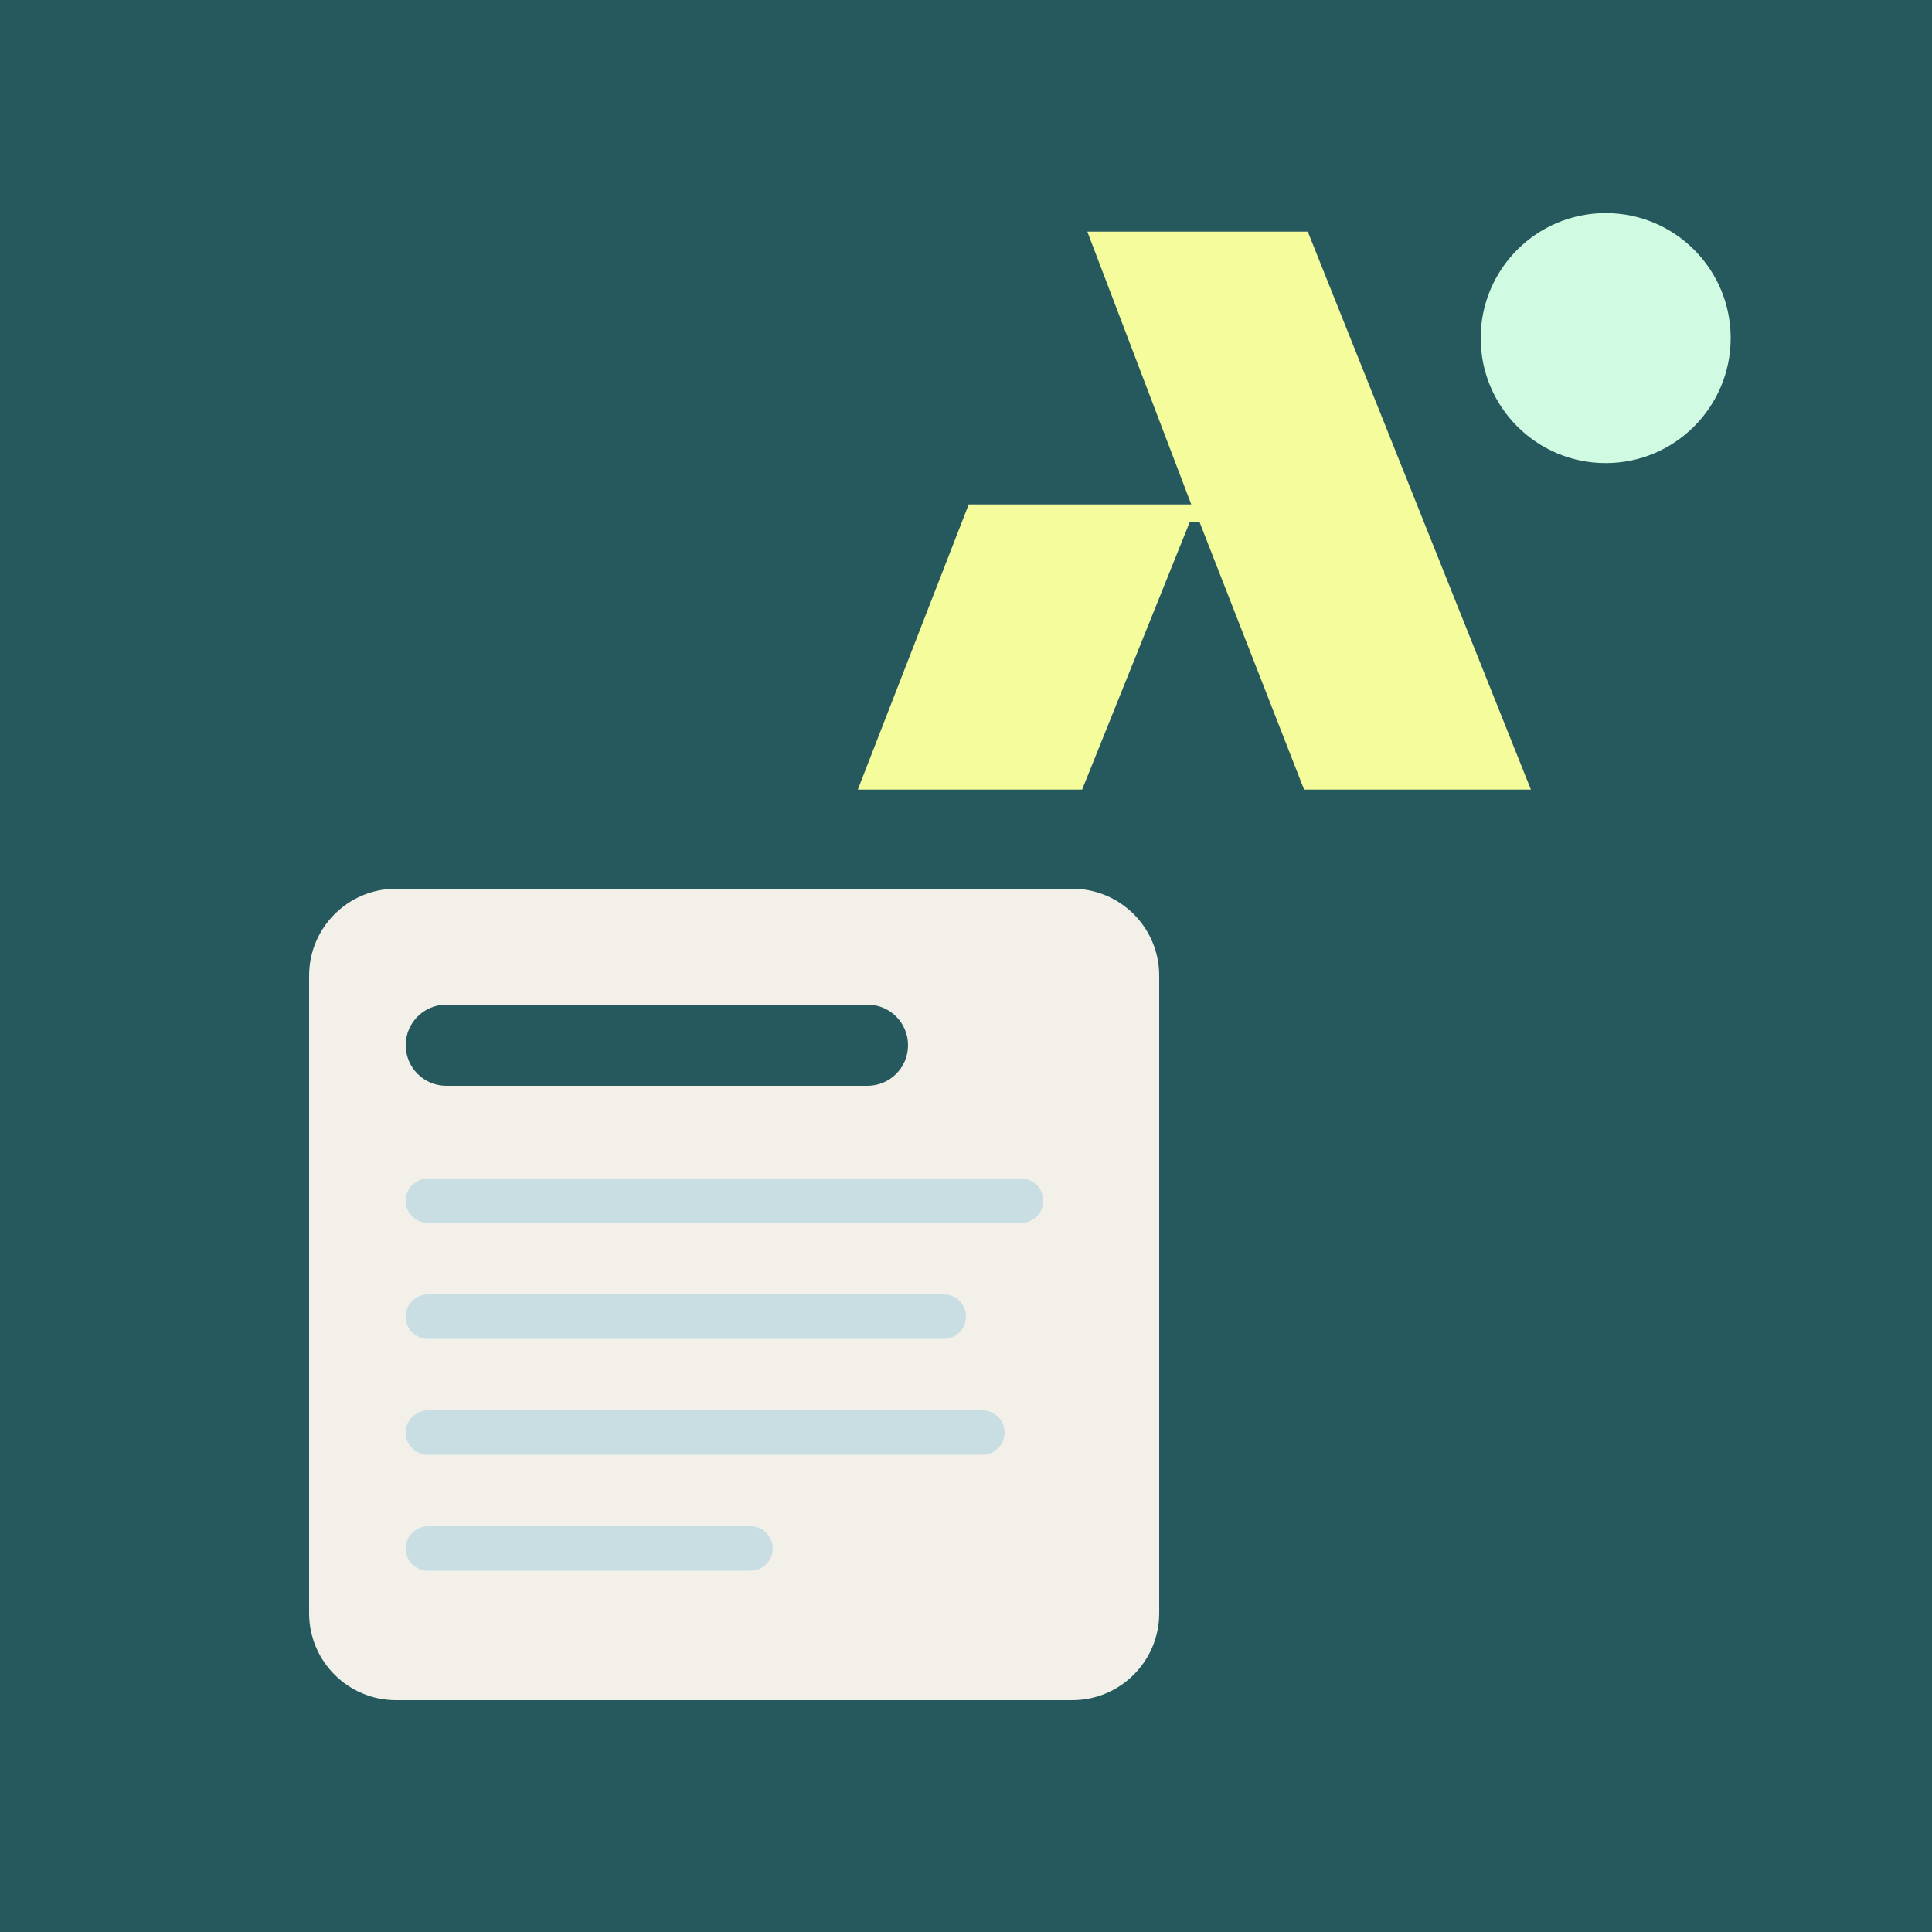
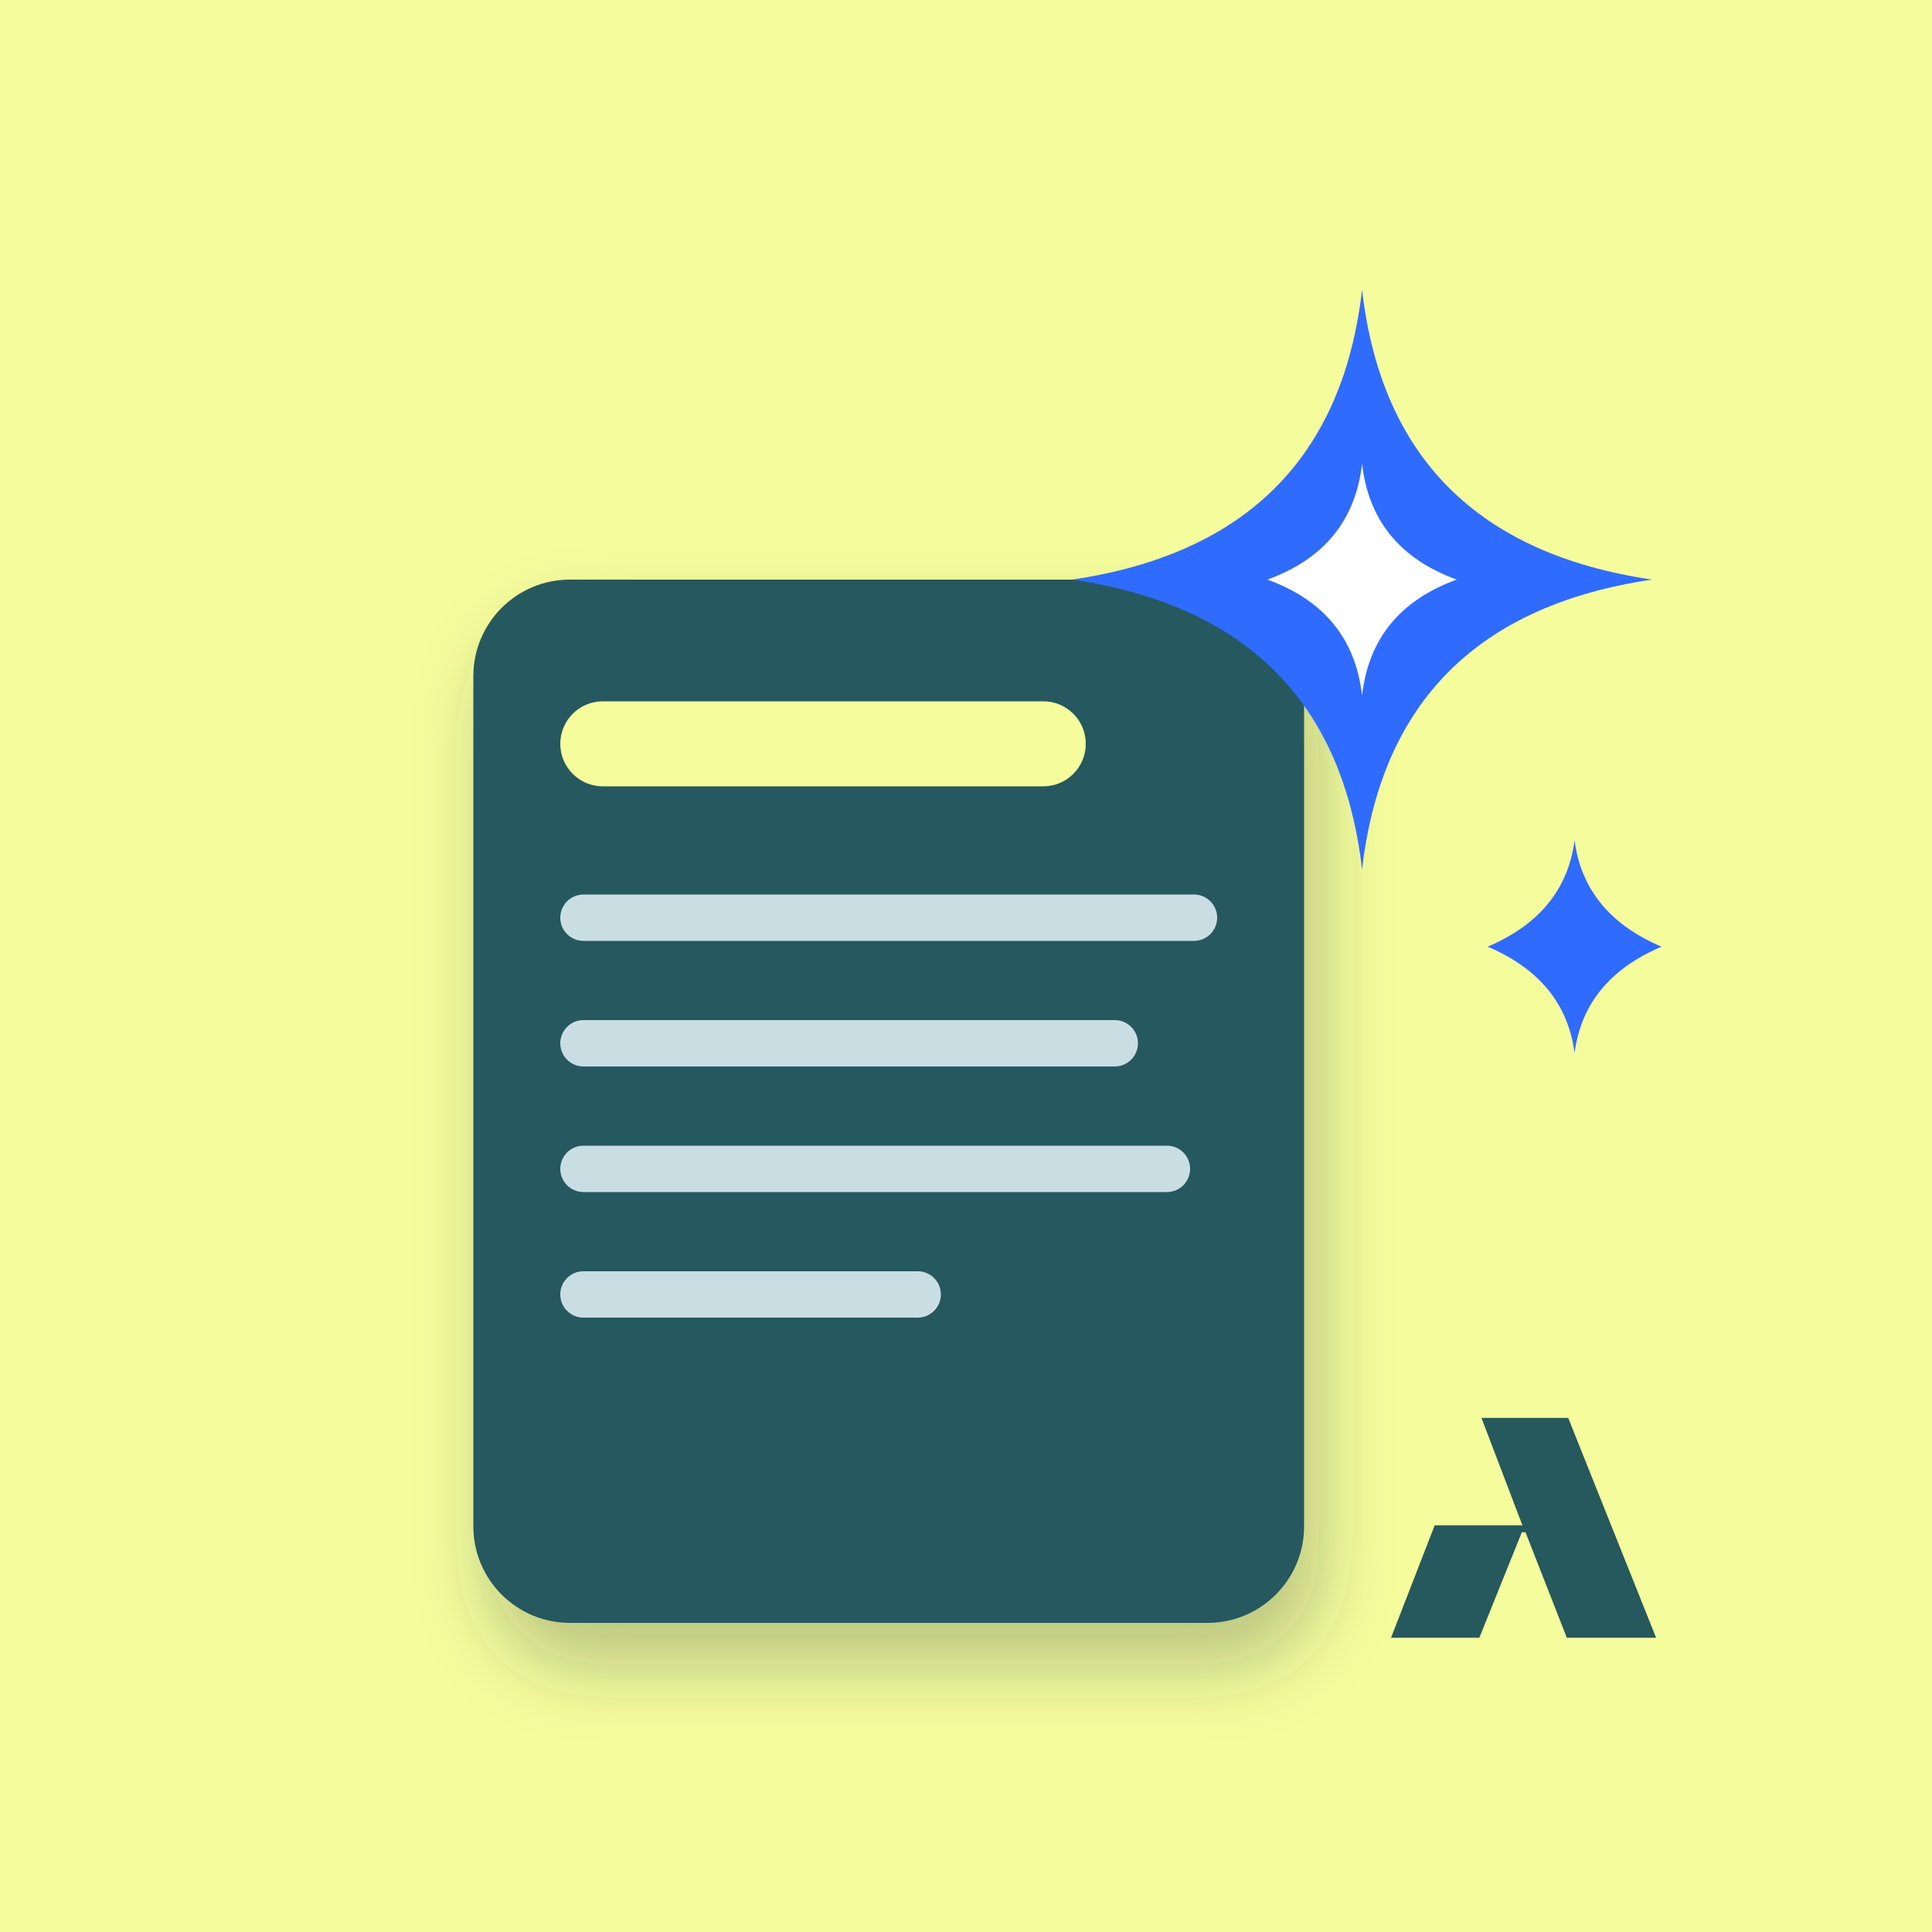
<svg xmlns="http://www.w3.org/2000/svg" viewBox="0 0 100 100">
-   <rect width="100" height="100" fill="#26595E" />
-   <rect x="16.0" y="46.0" width="44.0" height="42.0" rx="4.5" fill="#F2F0E8" />
-   <rect x="21.0" y="52.0" width="26.0" height="4.2" rx="2.1" fill="#26595E" />
-   <rect x="21.0" y="61.0" width="33.0" height="2.3" rx="1.15" fill="#C9DEE3" />
-   <rect x="21.0" y="67.0" width="29.0" height="2.3" rx="1.15" fill="#C9DEE3" />
-   <rect x="21.0" y="73.0" width="31.0" height="2.3" rx="1.15" fill="#C9DEE3" />
-   <rect x="21.0" y="79.0" width="19.0" height="2.3" rx="1.15" fill="#C9DEE3" />
-   <polygon points="56.28,11.99 67.69,11.99 79.24,40.87 67.50,40.87 62.08,27.00 61.59,27.00 56.01,40.87 44.40,40.87 50.14,26.11 61.66,26.11" fill="#F5FC9C" />
-   <circle cx="83.11" cy="17.5" r="6.47" fill="#D1FAE3" />
+   <defs>
+     <filter id="sh" x="-20%" y="-20%" width="150%" height="150%">
+       <feDropShadow dx="0.8" dy="2.2" stdDeviation="1.8" flood-color="#17393D" flood-opacity="0.28" />
+     </filter>
+   </defs>
+   <rect width="100" height="100" fill="#F5FC9C" />
+   <rect x="24.5" y="30.0" width="43.0" height="54.0" rx="5.0" fill="#26595E" filter="url(#sh)" />
+   <rect x="29.0" y="36.3" width="27.2" height="4.4" rx="2.2" fill="#F5FC9C" />
+   <rect x="29.0" y="46.3" width="34.0" height="2.4" rx="1.2" fill="#C9DEE3" />
+   <rect x="29.0" y="52.8" width="29.9" height="2.4" rx="1.2" fill="#C9DEE3" />
+   <rect x="29.0" y="59.3" width="32.6" height="2.4" rx="1.2" fill="#C9DEE3" />
+   <rect x="29.0" y="65.8" width="19.7" height="2.4" rx="1.2" fill="#C9DEE3" />
+   <path d="M70.5 15 Q72 28 85.5 30 Q72 32 70.5 45 Q69 32 55.5 30 Q69 28 70.5 15Z" fill="#2F6BFF" />
+   <path d="M70.5 24 Q71 28.4 75.4 30 Q71 31.6 70.5 36 Q70 31.6 65.6 30 Q70 28.4 70.5 24Z" fill="#FFFFFF" />
+   <path d="M81.5 43.5 Q82 47.3 86 49 Q82 50.7 81.5 54.5 Q81 50.7 77 49 Q81 47.3 81.5 43.5Z" fill="#2F6BFF" />
+   <polygon points="76.68,73.39 81.17,73.39 85.72,84.77 81.10,84.77 78.96,79.31 78.77,79.31 76.57,84.77 72.00,84.77 74.26,78.95 78.80,78.95" fill="#26595E" />
</svg>
